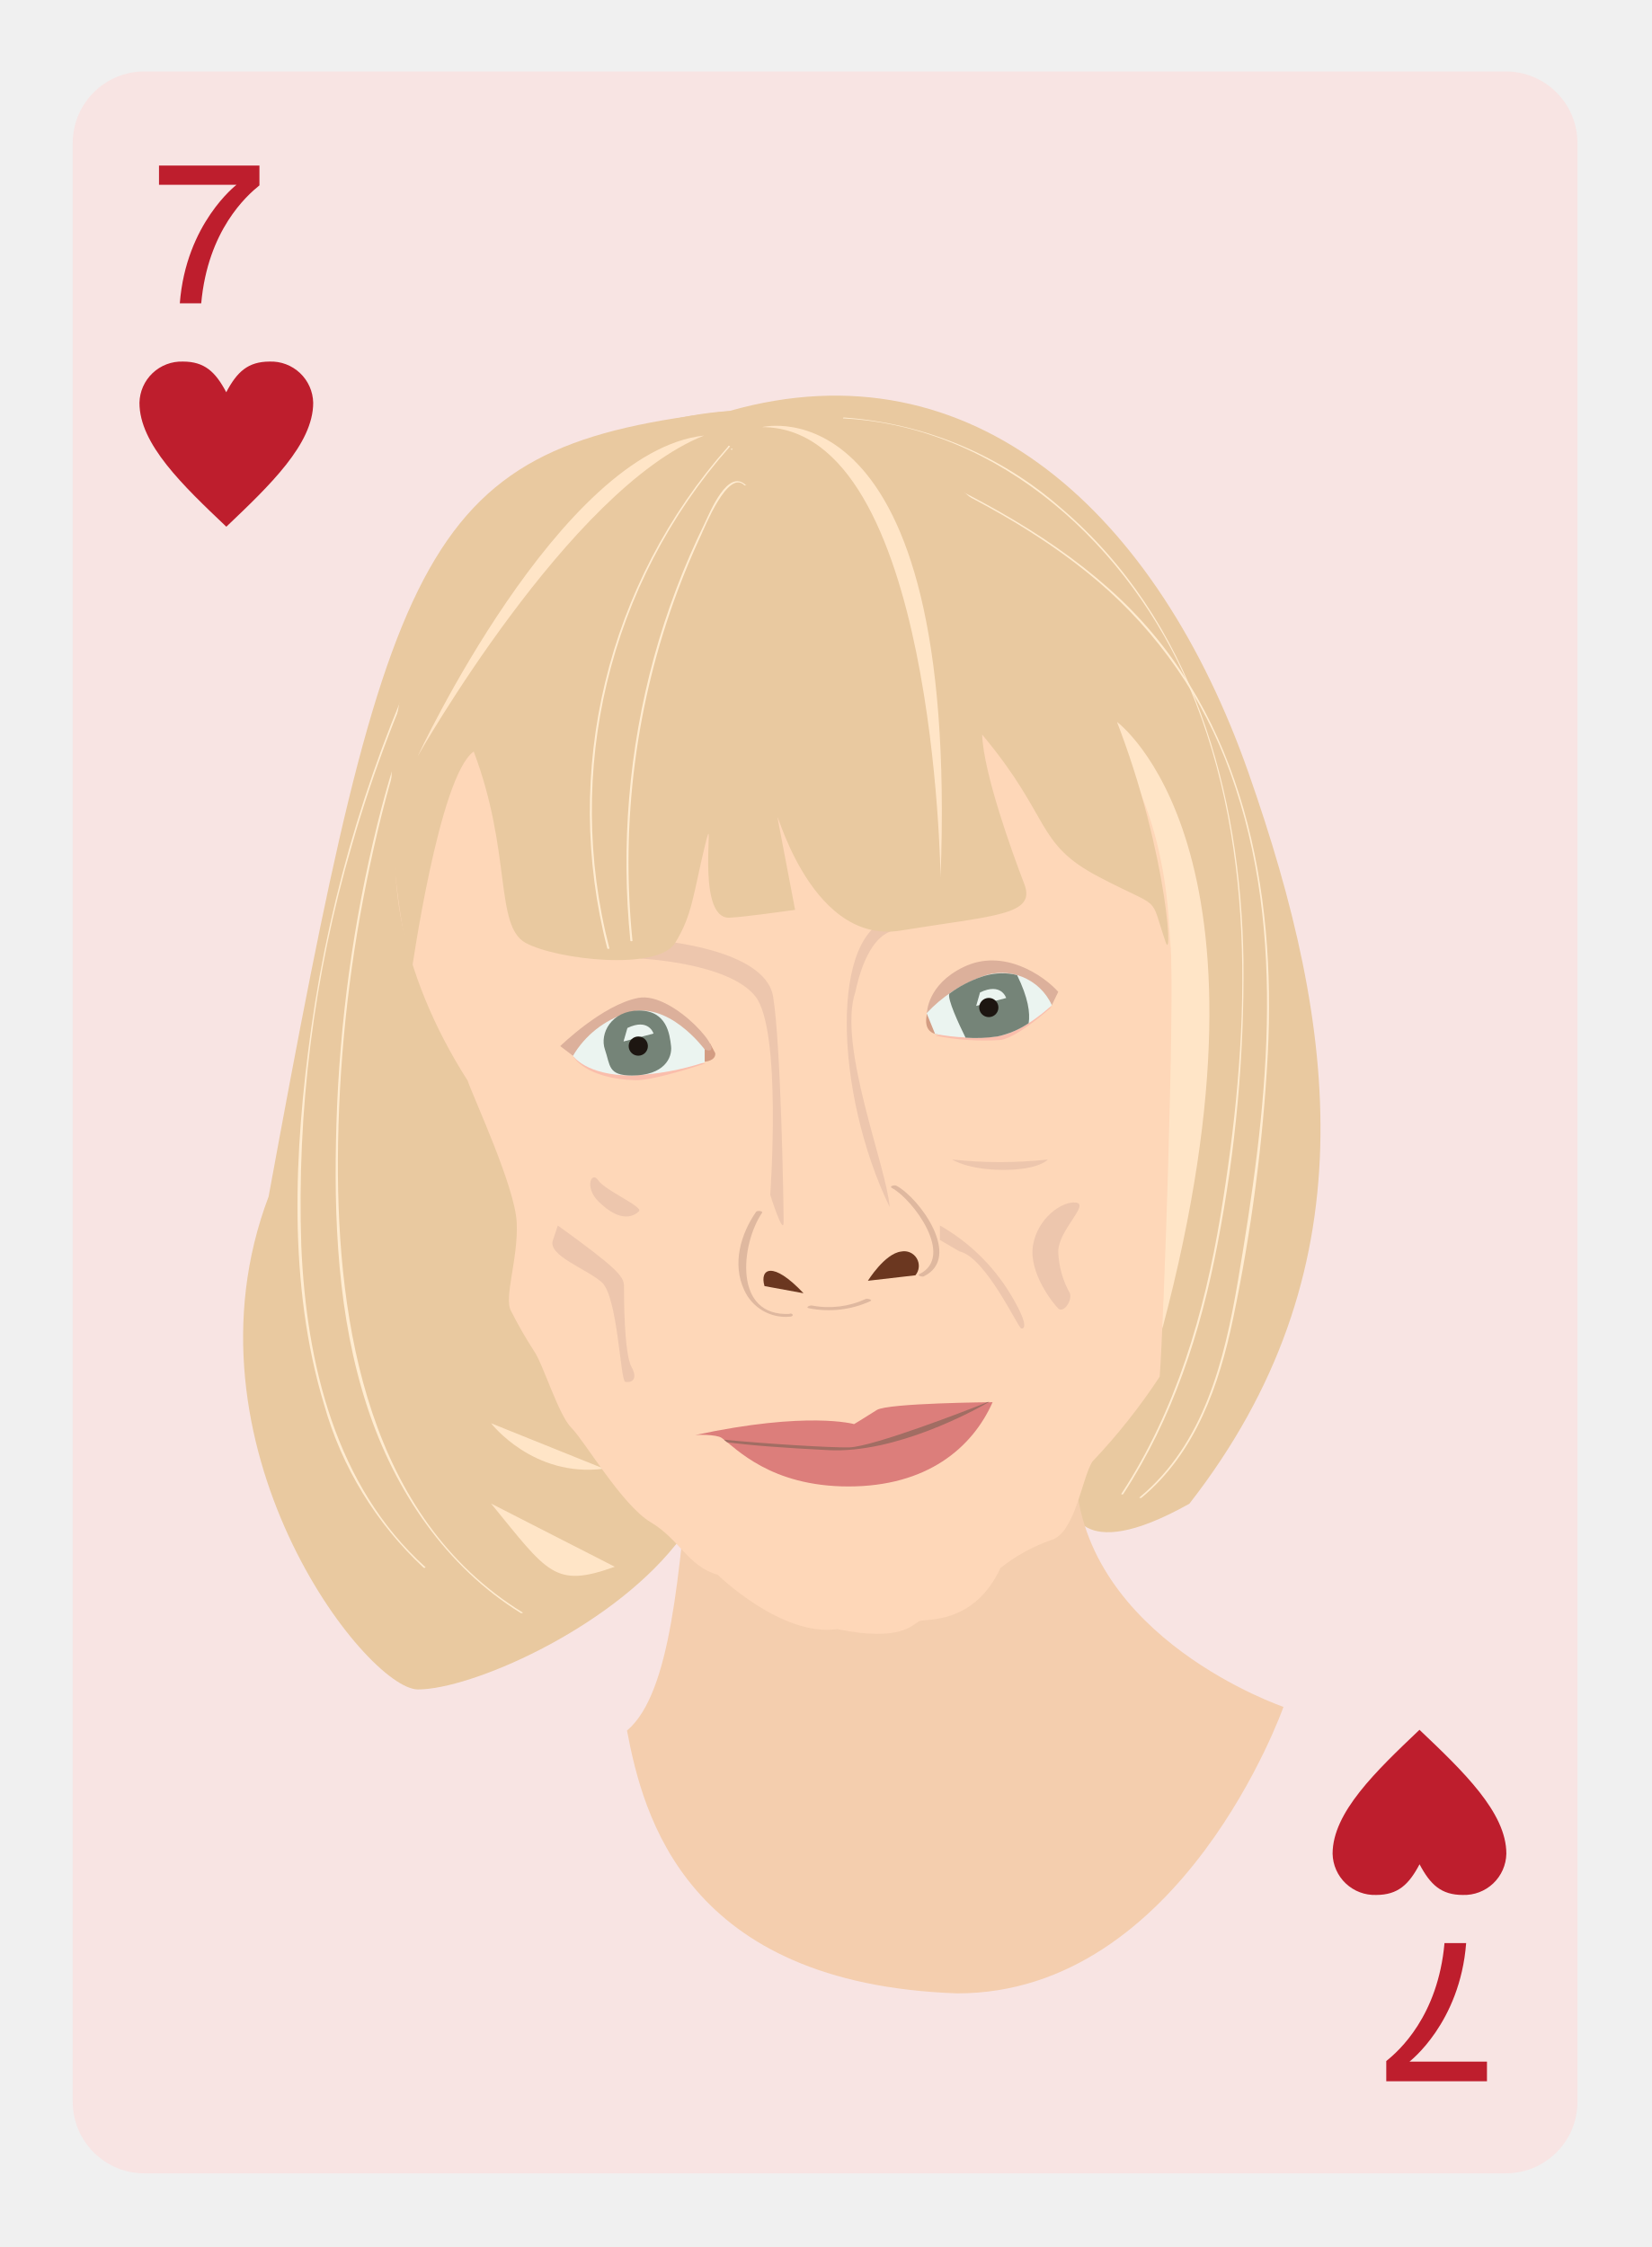
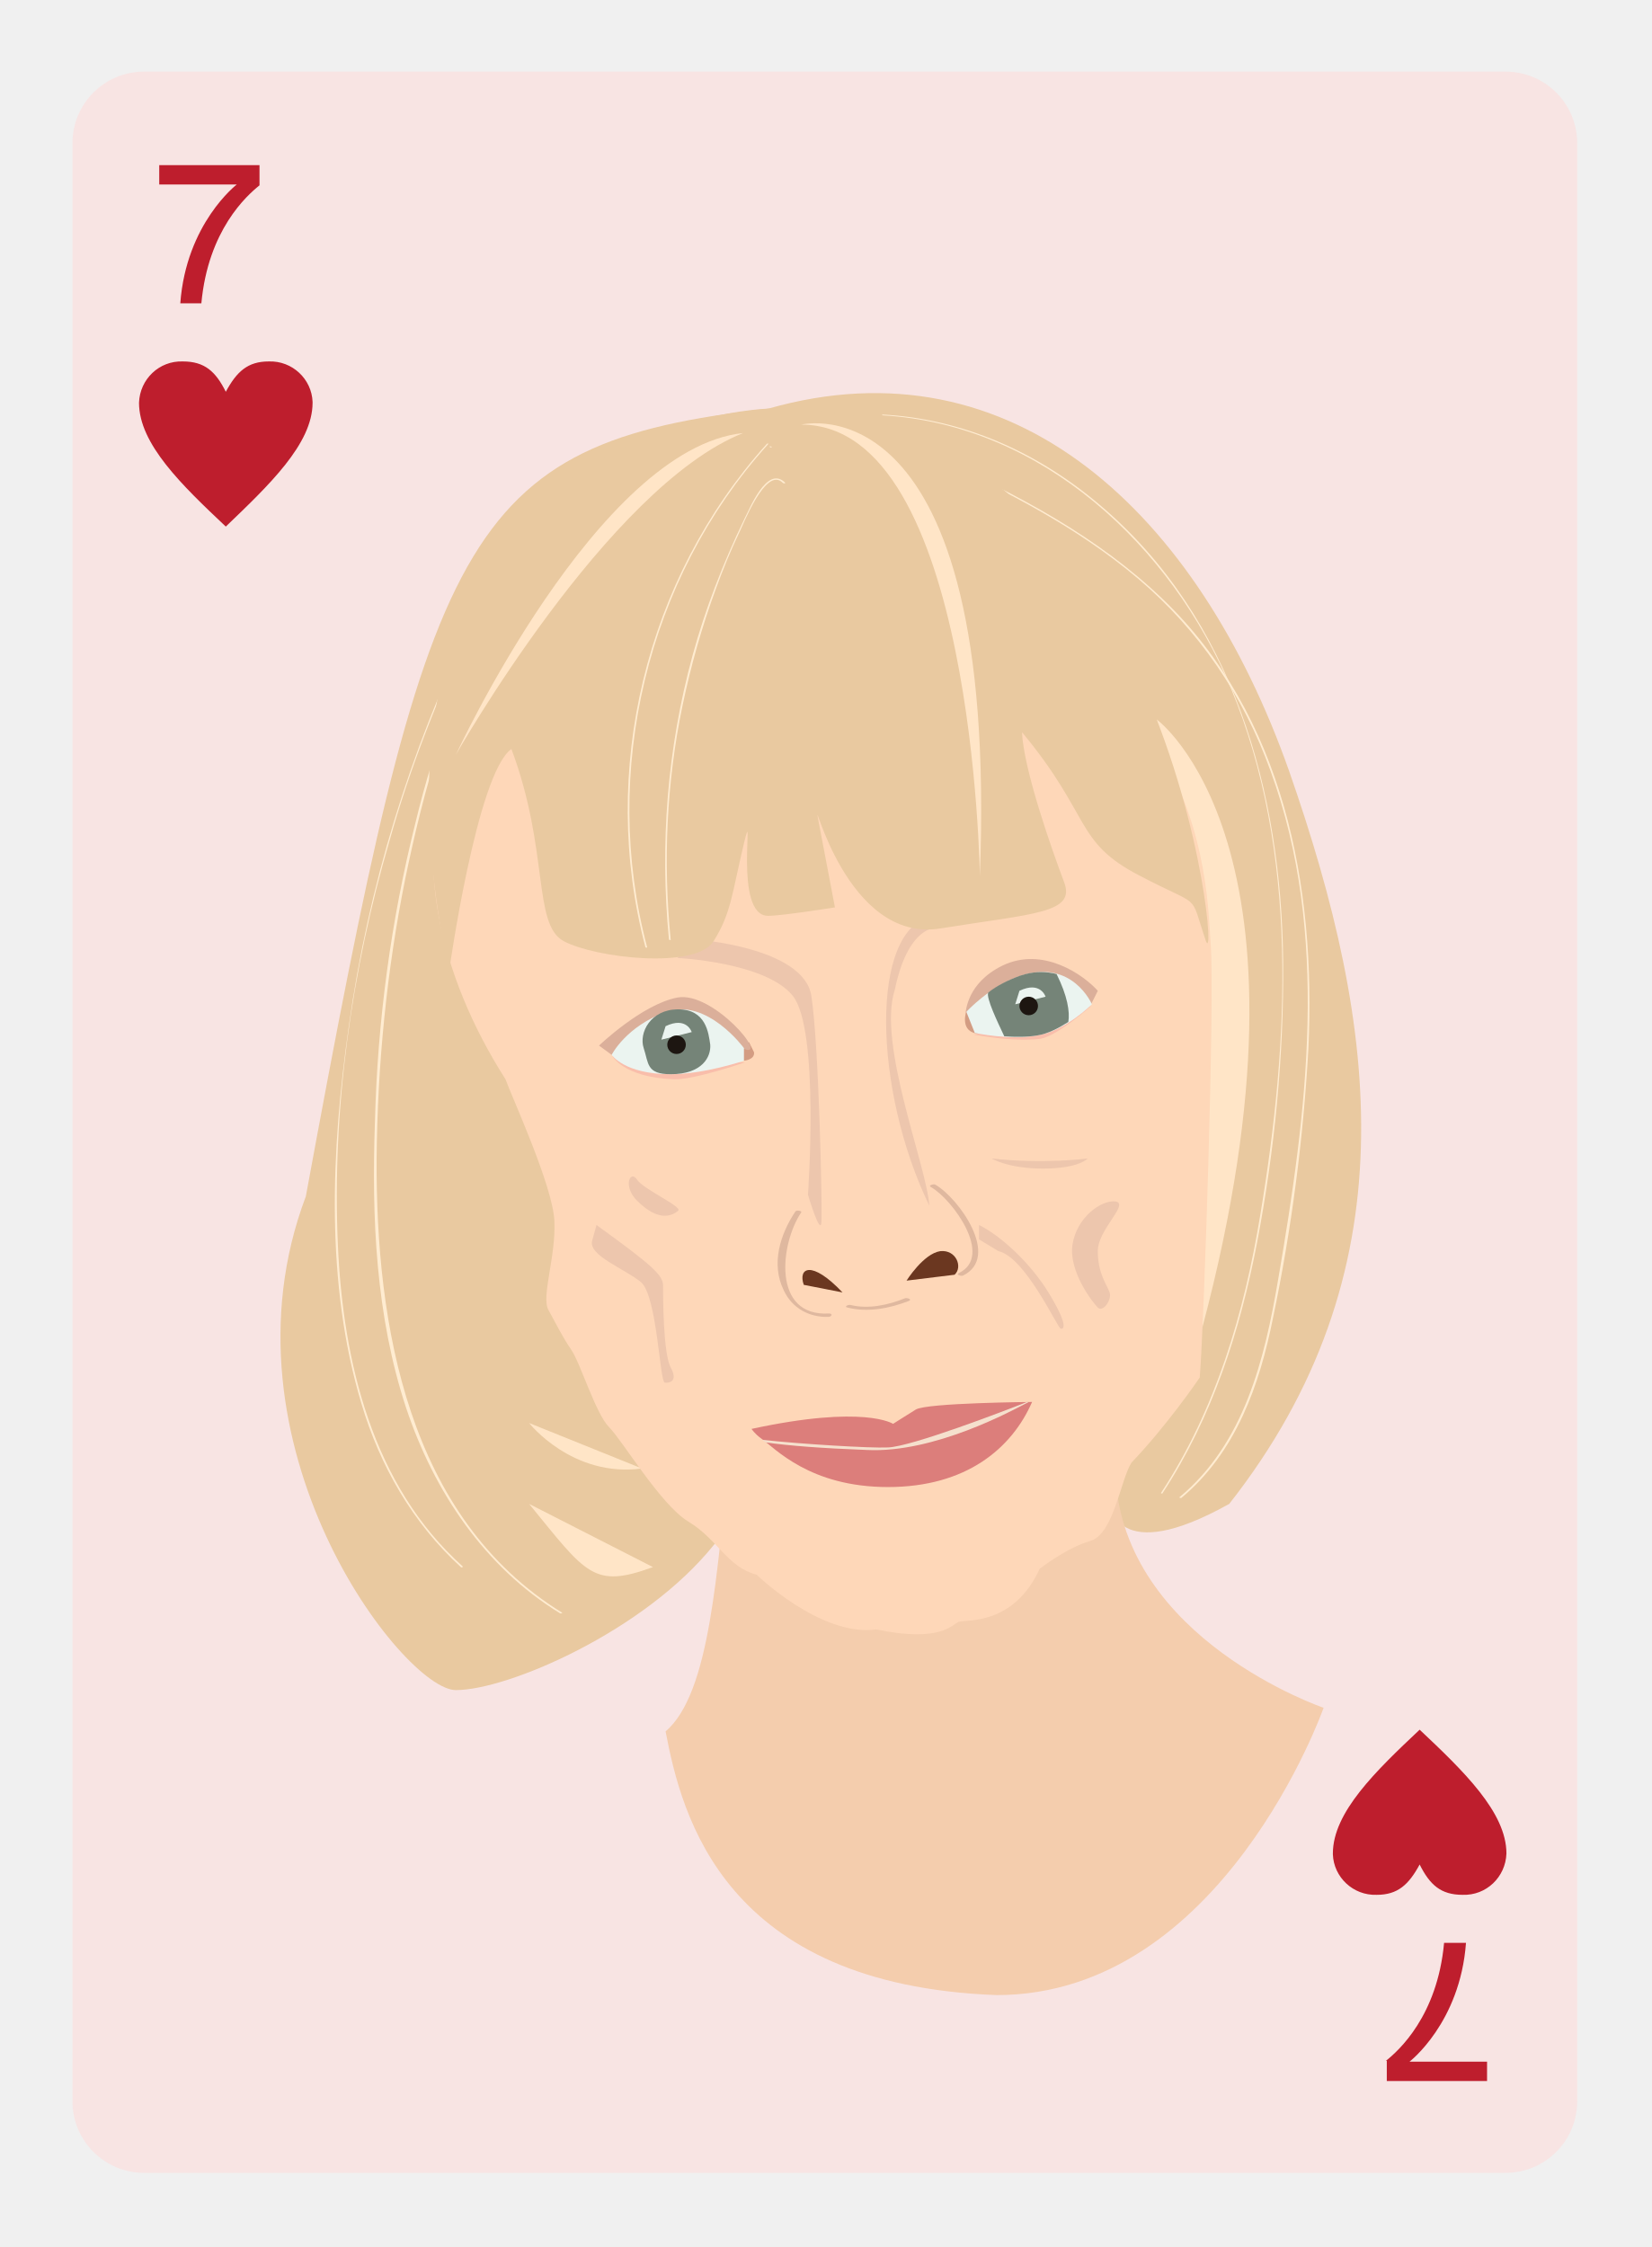
- <svg xmlns="http://www.w3.org/2000/svg" id="Layer_1" data-name="Layer 1" viewBox="0 0 196 266.67">
-   <defs>
-     <style>.cls-1{fill:#f8e4e3;}.cls-2{fill:#be1e2d;}.cls-3{fill:#e9c9a0;}.cls-4{fill:#ffe5c7;}.cls-5{fill:#ffecd1;}.cls-6{fill:#f4ceae;}.cls-7{fill:#fed7b8;}.cls-8{fill:#fabeac;}.cls-9{fill:#d39c82;}.cls-10{fill:#dcb09b;}.cls-11{fill:#6b3720;}.cls-12{fill:#dfb89f;}.cls-13{fill:#edc6ad;}.cls-14{fill:#ebf4f0;}.cls-15{fill:#758478;}.cls-16{fill:#1d1611;}.cls-17{fill:#dc7e7b;}.cls-18{fill:#a16d63;}</style>
-   </defs>
-   <rect class="cls-1" x="8.63" y="8.48" width="178.58" height="249.45" rx="8.5" ry="8.5" />
-   <path class="cls-2" d="M30.79,22c-1.51,1.21-6.13,5.32-6.91,14H21.34c.73-9.5,6.73-14.07,6.73-14.07h-9.2V19.65H30.79Z" />
-   <path class="cls-2" d="M21.71,42.91c2.57,0,3.86,1.22,5.14,3.64,1.28-2.42,2.57-3.63,5.14-3.64a5,5,0,0,1,5.18,4.89c0,4.9-5.15,9.8-10.31,14.71-5.16-4.9-10.32-9.81-10.31-14.71A5,5,0,0,1,21.71,42.91Z" />
-   <path class="cls-2" d="M173.61,224.89c-2.57,0-3.86-1.22-5.14-3.64-1.28,2.42-2.57,3.63-5.14,3.64a5,5,0,0,1-5.18-4.89c0-4.9,5.15-9.8,10.31-14.71,5.16,4.9,10.32,9.81,10.31,14.71A5,5,0,0,1,173.61,224.89Z" />
-   <path class="cls-2" d="M164.52,244.6c1.51-1.21,6.13-5.32,6.91-14H174c-.73,9.5-6.73,14.07-6.73,14.07h9.2V247H164.52Z" />
-   <path class="cls-3" d="M86.55,48.78c29-8.25,50.88,12.37,61.6,42.88s14.36,59.4-7,86.8c-13.57,7.61-14,0-14,0s-38.83-5.26-47,4.91S55.8,200.5,49.61,200.5,20.75,171.41,31.88,142C46.27,63.62,50.1,52.9,86.55,48.78Z" />
-   <path class="cls-4" d="M132.55,85.67s20.57,14.92,5.4,72" />
-   <path class="cls-3" d="M44.78,92.58c-5.62,25.87-4.87,58.53,13.5,71.45,0,0,8.14,6.63,17.6,8" />
-   <path class="cls-4" d="M58.28,178.44c6.75,8.25,7.53,10.07,14.68,7.5" />
-   <path class="cls-4" d="M58.28,168.91s5,6.49,13.39,5.39" />
-   <path class="cls-5" d="M51.43,74.5A160.23,160.23,0,0,0,36.94,122c-2.05,14.62-2.8,30.42,1.53,44.72a42,42,0,0,0,11.8,19.33c.06.05.3,0,.22-.06-10.67-9.61-14.14-24.22-14.73-38.06a151.21,151.21,0,0,1,6-47.63,160.49,160.49,0,0,1,9.88-25.78c0-.08-.2-.11-.24,0Z" />
-   <path class="cls-5" d="M78.07,52.65C58.53,59.27,49.34,79.27,44.76,97.91a170.73,170.73,0,0,0-4.83,35.36c-.35,11.31.12,23,3.69,33.8,3.25,9.86,9.28,18.86,18.21,24.38.07,0,.3,0,.18-.09-18.23-11.26-22-34-21.91-53.75a170.69,170.69,0,0,1,3.43-33.1C45.68,93.94,48.64,83.28,54,73.87S67.69,56.32,78.2,52.76c.15-.05,0-.14-.13-.11Z" />
-   <path class="cls-5" d="M100.16,49.66c18.63,1,34,15.3,41,31.91,8.27,19.56,7.09,42.15,3.69,62.68-1.93,11.64-5.27,23.11-11.78,33.05,0,.07.19.1.24,0,5.87-9,9.19-19.2,11.18-29.66A167.58,167.58,0,0,0,147.57,114c-.3-20-6-40.42-21.7-53.75a43.69,43.69,0,0,0-25.71-10.7c-.15,0-.15.12,0,.13Z" />
-   <path class="cls-5" d="M106.32,54.74c8.49,3.84,16.87,8.2,24,14.27A53.5,53.5,0,0,1,146,91.67c7,19.33,4.27,40.52.92,60.31-1.59,9.38-4,19.37-11.68,25.72-.08.07.15.11.22.06,6.44-5.35,9.23-13.36,10.89-21.32a207.61,207.61,0,0,0,4.11-31.38c1-19.42-2.83-40-17.47-53.93-7.6-7.22-17-12.18-26.49-16.47-.07,0-.3,0-.18.09Z" />
-   <path class="cls-6" d="M113.62,236.57c26.73,0,38.7-34,38.7-34s-23.73-8.07-24.67-27.56S83.42,157.93,82,172.19s-2.3,28.74-7.59,33.19C76.32,215.41,81.33,235.45,113.62,236.57Z" />
-   <path class="cls-7" d="M85.16,186.88s7.57,7.41,14.19,6.46c7.72,1.58,9-.63,9.77-.95s6.46.47,9.62-6.31a20.78,20.78,0,0,1,6-3.31c2.84-.79,3.63-7.25,4.89-9.3a72.26,72.26,0,0,0,8-10.09c.47-6,1.82-45.06,1.28-51.29S139,70.63,90.86,70.63s-51.27,32.75-35.36,57.62c.67,2,5.6,12.54,5.82,16.8s-1.57,9-.67,10.53a50.34,50.34,0,0,0,2.69,4.7c1.12,1.57,2.91,7.62,4.48,9.18s6,9.18,9.41,11.2S81.68,185.92,85.16,186.88Z" />
-   <path class="cls-8" d="M75.38,128.2c2.32.05,8.34-2,8.34-2l-15.66-.78S69.45,128,75.38,128.2Z" />
-   <path class="cls-8" d="M118.8,123.42c2.14-.4,6-3.92,6-3.92L111,122.91A29.35,29.35,0,0,0,118.8,123.42Z" />
-   <path class="cls-9" d="M110.24,119.42c-.35,1.11-.76,2.83.73,3.28s1-1.88,1-1.88Z" />
-   <path class="cls-9" d="M84.89,125c.06.91-1.22,1-1.22,1l-1.33-1,1.94-1.15Z" />
-   <path class="cls-10" d="M114.34,114.77c4.76-2.32,9.57,1.05,11.25,2.94l-.76,1.58-14.82.94S110,116.87,114.34,114.77Z" />
-   <path class="cls-10" d="M68,125.3l-1.51-1.15s5-4.9,9.25-5.72,11,7.27,7.92,6.13C82.8,124.23,68,125.3,68,125.3Z" />
-   <path class="cls-11" d="M103,152s2-3.24,3.95-3.47a1.74,1.74,0,0,1,1.69,2.82" />
-   <path class="cls-11" d="M95.36,153.48c-3.66-3.9-5.24-2.92-4.63-.85" />
-   <path class="cls-12" d="M96,155.26a11.91,11.91,0,0,0,7.27-.83c.38-.16-.32-.36-.53-.27a10.5,10.5,0,0,1-6.36.78c-.26-.06-.85.22-.38.32Z" />
-   <path class="cls-12" d="M93.73,155.93c-6.75.36-5.8-8.3-3.29-12,.15-.21-.58-.31-.72-.1-1.84,2.67-2.84,6.18-1.4,9.27a5.39,5.39,0,0,0,5.42,3.16c.44,0,.46-.4,0-.37Z" />
-   <path class="cls-12" d="M109.66,151.46c4.52-2.24-.46-9.22-3.29-10.75-.21-.11-.9.07-.53.27,2.53,1.36,7.5,8.13,3.29,10.22-.37.18.32.37.53.27Z" />
-   <path class="cls-13" d="M77.95,111.61s12.86.94,13.8,6.66S93,143.14,93,145s-1.59-3.2-1.59-3.2,1.41-19.53-1.76-23.55-13.69-4.49-13.69-4.49Z" />
-   <path class="cls-13" d="M106,108.91c-7.55,1.47-7,20.71-.42,34.33-.34-4.7-6.22-19.18-4.07-25.51,1.74-8.14,5.34-7.35,5.34-7.35Z" />
-   <path class="cls-14" d="M116.48,115.92a6.53,6.53,0,0,1,8.35,3.37s-3.22,3.14-6.44,3.7a24.42,24.42,0,0,1-7.42-.29l-1-2.46A16.94,16.94,0,0,1,116.48,115.92Z" />
-   <path class="cls-14" d="M75,127.64a32.49,32.49,0,0,0,8.63-1.57v-1.52s-4.39-6-9.22-4.32A11.34,11.34,0,0,0,68,125.3S69.52,127.64,75,127.64Z" />
-   <path class="cls-13" d="M66.2,145.44c6.81,4.92,7.85,6,7.85,7.15s0,8,.89,9.62-.15,1.93-.74,1.78-.89-10.2-2.81-11.84S65,149,65.61,147.21Z" />
-   <path class="cls-13" d="M71,142.56c2.73,2.73,4.33,1.7,4.84,1.18s-4.06-2.48-4.84-3.66S69.32,140.88,71,142.56Z" />
-   <path class="cls-13" d="M111.55,145.44a23.17,23.17,0,0,1,8.28,8c2.31,3.79,1.77,4.33,1.36,4.2s-4.21-8.45-7.33-9.13l-2.31-1.35Z" />
-   <path class="cls-15" d="M75,127.64c3.82,0,4.8-2.1,4.64-3.49s-.49-4.22-3.8-4.22-4.7,2.74-4.05,4.62S72.12,127.64,75,127.64Z" />
-   <path class="cls-14" d="M74.46,122c2.53-1.22,3.1.66,3.1.66l-3.56.94Z" />
-   <circle class="cls-16" cx="75.75" cy="124.15" r="1.14" />
-   <path class="cls-3" d="M86.55,108.91c-4.24.11-1.48-14.36-2.88-8.59s-1.49,8.25-3.55,11.59-14,2-17.72,0-1.65-10.77-6.18-22.72c-4.12,2.89-7.4,26.31-7.4,26.31-14-65.22,37.74-66.71,37.74-66.71,47.66-1.24,53.76,68.85,51.77,63s-.26-3.71-7.9-7.71-5.59-7-13.87-16.9c.15,4.54,3.56,14,5,17.73s-3.5,3.71-14.7,5.53-15.2-16.59-14.5-12.95l2,10.49S88.17,108.86,86.55,108.91Z" />
-   <path class="cls-13" d="M113,137.61s1.85,1.23,6.09,1.23,5.27-1.23,5.27-1.23A52.67,52.67,0,0,1,113,137.61Z" />
-   <path class="cls-13" d="M125.59,148.55a10.83,10.83,0,0,0,1.38,4.93c.31.9-.77,2.41-1.38,1.81s-3.52-4.24-3-7.47,3.44-5.31,5.1-5.1S125.59,146,125.59,148.55Z" />
-   <path class="cls-15" d="M118.38,123a10.51,10.51,0,0,0,3.7-1.57c.19-1.22-.05-3-1.37-5.7h0l-.46-.11a7.56,7.56,0,0,0-3.78.31,14,14,0,0,0-3.81,2h0c-.25.62,1.1,3.54,1.93,5.22A17.31,17.31,0,0,0,118.38,123Z" />
-   <path class="cls-14" d="M116.31,117.78c2.53-1.22,3.1.66,3.1.66l-3.56.94Z" />
-   <circle class="cls-16" cx="117.35" cy="119.57" r="1.14" />
-   <path class="cls-17" d="M85.65,170.65c1.71,1.22,5.76,5.76,15.05,5.76s14.68-4.55,17.1-10c0,0-12.45.09-13.75.93s-2.69,1.67-2.69,1.67-5.48-1.58-18.86,1.3C82.49,170.28,85,170.19,85.65,170.65Z" />
-   <path class="cls-18" d="M117.22,166.39c-2.45,1-13.62,5.3-16.42,5.38-2.12.06-10.25-.45-14.88-.91l.37.3c2.65.37,6.66.67,12,.94,8,.42,17.28-4.67,19.1-5.72Z" />
-   <path class="cls-4" d="M83.56,51.69c-16.05,6.35-34,38.08-34,38.08S66.39,53.56,83.56,51.69Z" />
-   <path class="cls-4" d="M90.43,50.69s23.47-5.87,21.19,53.45C111.62,104.14,111,50.69,90.43,50.69Z" />
-   <path class="cls-5" d="M88.55,57.61c-2.15-2.17-4.33,3.28-4.88,4.41a91.16,91.16,0,0,0-6.06,16,92.66,92.66,0,0,0-2.8,33.62c0,.09.26.08.25,0a92,92,0,0,1,5.37-41.55q1.24-3.3,2.73-6.5c.47-1,3.23-7.94,5.18-6,.06.06.3,0,.22-.06Z" />
-   <path class="cls-5" d="M86.84,53.37c.15,0,.15-.12,0-.12s-.15.13,0,.13Z" />
-   <path class="cls-5" d="M86.41,53a65.23,65.23,0,0,0-14.34,59.55c0,.09.27.07.25,0A65.17,65.17,0,0,1,86.62,53c.08-.09-.16-.12-.22-.06Z" />
+ <svg xmlns="http://www.w3.org/2000/svg" version="1.1" id="Layer_1" x="0px" y="0px" viewBox="0 0 196 266.7" style="enable-background:new 0 0 196 266.7;" xml:space="preserve">
+   <style type="text/css">
+ 	.st0{fill:#F8E4E3;}
+ 	.st1{fill:#BE1E2D;}
+ 	.st2{fill:#E9C9A0;}
+ 	.st3{fill:#FFE5C7;}
+ 	.st4{fill:#FFECD1;}
+ 	.st5{fill:#F4CDAD;}
+ 	.st6{fill:#FED7B8;}
+ 	.st7{fill:#F9BEAB;}
+ 	.st8{fill:#D39C82;}
+ 	.st9{fill:#DBAF9A;}
+ 	.st10{fill:#6B3720;}
+ 	.st11{fill:#DFB89F;}
+ 	.st12{fill:#EDC6AD;}
+ 	.st13{fill:none;stroke:#FFFFFF;stroke-width:0.25;stroke-miterlimit:10;}
+ 	.st14{fill:#EBF4F0;}
+ 	.st15{fill:#758478;}
+ 	.st16{fill:#1D1611;}
+ 	.st17{fill:#F5E0CD;}
+ 	.st18{fill:#DC7E7B;}
+ </style>
+   <path class="st0" d="M17.1,8.5h161.6c4.7,0,8.5,3.8,8.5,8.5v232.4c0,4.7-3.8,8.5-8.5,8.5H17.1c-4.7,0-8.5-3.8-8.5-8.5V17  C8.6,12.3,12.4,8.5,17.1,8.5z" />
+   <path class="st1" d="M30.8,22c-1.5,1.2-6.1,5.3-6.9,14h-2.5c0.7-9.5,6.7-14.1,6.7-14.1h-9.2v-2.3h11.9V22z" />
+   <path class="st1" d="M21.7,42.9c2.6,0,3.9,1.2,5.1,3.6c1.3-2.4,2.6-3.6,5.1-3.6c2.8-0.1,5.1,2.1,5.2,4.8c0,0,0,0,0,0.1  c0,4.9-5.2,9.8-10.3,14.7c-5.2-4.9-10.3-9.8-10.3-14.7C16.6,45,18.9,42.8,21.7,42.9C21.7,42.9,21.7,42.9,21.7,42.9z" />
+   <path class="st1" d="M173.6,224.9c-2.6,0-3.9-1.2-5.1-3.6c-1.3,2.4-2.6,3.6-5.1,3.6c-2.8,0.1-5.1-2.1-5.2-4.8c0,0,0,0,0-0.1  c0-4.9,5.1-9.8,10.3-14.7c5.2,4.9,10.3,9.8,10.3,14.7C178.7,222.8,176.4,225,173.6,224.9C173.6,224.9,173.6,224.9,173.6,224.9z" />
+   <path class="st1" d="M164.5,244.6c1.5-1.2,6.1-5.3,6.9-14h2.6c-0.7,9.5-6.7,14.1-6.7,14.1h9.2v2.3h-11.9V244.6z" />
+   <g>
+     <path class="st2" d="M91.2,48.5c29.1-8.3,51,12.4,61.8,43c10.7,30.6,14.4,59.6-7.1,87c-13.6,7.6-14.1,0-14.1,0s-38.9-5.3-47.1,4.9   s-24.4,17.2-30.6,17.2S25.2,171.4,36.3,142C50.8,63.3,54.6,52.6,91.2,48.5z" />
+     <path class="st3" d="M137.3,85.4c0,0,20.6,15,5.4,72.2" />
+     <path class="st2" d="M49.3,92.4c-5.6,25.9-4.9,58.7,13.5,71.6c0,0,8.2,6.6,17.7,8" />
+     <path class="st3" d="M62.8,178.5c6.8,8.3,7.6,10.1,14.7,7.5" />
+     <path class="st3" d="M62.8,168.9c0,0,5.1,6.5,13.4,5.4" />
+     <g>
+       <g>
+         <path class="st4" d="M55.9,74.2c-7.3,15-12.2,31.1-14.5,47.6c-2.1,14.7-2.8,30.5,1.5,44.8c2.2,7.4,6.1,14.2,11.8,19.4     c0.1,0.1,0.3,0,0.2-0.1c-10.7-9.6-14.2-24.3-14.8-38.2c-0.7-16,1.6-32.4,6.1-47.8c2.5-8.9,5.9-17.5,9.9-25.9     C56.2,74.2,56,74.2,55.9,74.2L55.9,74.2z" />
+       </g>
+     </g>
+     <g>
+       <g>
+         <path class="st4" d="M82.7,52.3C63.1,59,53.8,79,49.3,97.7c-2.9,11.6-4.5,23.5-4.8,35.5c-0.4,11.3,0.1,23,3.7,33.9     c3.3,9.9,9.3,18.9,18.3,24.4c0.1,0,0.3,0,0.2-0.1c-18.3-11.3-22.1-34.1-22-53.9c0.1-11.1,1.2-22.3,3.4-33.2     c2.2-10.6,5.1-21.3,10.5-30.7C64,64.1,72.3,56,82.8,52.4C82.9,52.4,82.8,52.3,82.7,52.3L82.7,52.3z" />
+       </g>
+     </g>
+     <g>
+       <g>
+         <path class="st4" d="M104.8,49.3c18.9,1.1,34.3,15.6,41.3,32.4c8.1,19.5,6.9,42,3.5,62.4c-1.9,11.7-5.3,23.2-11.8,33.1     c0,0.1,0.2,0.1,0.2,0c5.9-9,9.2-19.3,11.2-29.7c2.1-11,3.2-22.3,3.1-33.4c-0.2-20.1-5.9-40.8-21.8-54.2     c-7.3-6.2-16.2-10.2-25.8-10.7C104.7,49.2,104.7,49.3,104.8,49.3L104.8,49.3z" />
+       </g>
+     </g>
+     <g>
+       <g>
+         <path class="st4" d="M111,54.4c8.5,3.9,16.9,8.2,24.1,14.3c7.2,6.1,12.5,13.9,15.7,22.8c7.1,19.4,4.3,40.6,0.9,60.4     c-1.6,9.4-4,19.4-11.7,25.8c-0.1,0.1,0.2,0.1,0.2,0.1c6.5-5.4,9.3-13.4,10.9-21.4c2.2-10.5,3.6-21.3,4.2-32     c0.9-19.2-2.9-39.5-17.3-53.3c-7.7-7.4-17.2-12.4-26.9-16.8C111.1,54.3,110.9,54.4,111,54.4L111,54.4z" />
+       </g>
+     </g>
+     <path class="st5" d="M118.3,236.8c26.8,0,38.8-34.1,38.8-34.1s-23.8-8.1-24.7-27.6s-44.4-17.2-45.8-2.9   c-1.5,14.3-2.3,28.8-7.6,33.3C80.9,215.5,85.9,235.6,118.3,236.8z" />
+     <path class="st6" d="M89.8,186.9c0,0,7.6,7.4,14.2,6.5c7.7,1.6,9-0.6,9.8-0.9c0.8-0.3,6.5,0.5,9.6-6.3c0,0,3.2-2.5,6-3.3   s3.6-7.3,4.9-9.3c4.1-4.3,7.7-9.5,8.1-10.1c0.5-6,1.8-45.2,1.3-51.4s0.1-41.6-48.2-41.6S44.1,103.2,60,128.1   c0.7,2,5.6,12.6,5.8,16.8c0.2,4.3-1.6,9-0.7,10.6s1.6,3.1,2.7,4.7s2.9,7.6,4.5,9.2c1.6,1.6,6.1,9.2,9.4,11.2   C85.2,182.7,86.3,186,89.8,186.9z" />
+     <path class="st7" d="M80,128.1c2.3,0.1,8.4-2,8.4-2l-15.7-0.8C72.6,125.3,74,127.9,80,128.1z" />
+     <path class="st7" d="M123.5,123.3c2.1-0.4,6-3.9,6-3.9l-13.9,3.4C115.7,122.8,120,123.7,123.5,123.3z" />
+     <path class="st8" d="M114.9,119.3c-0.4,1.1-0.8,2.8,0.7,3.3s1-1.9,1-1.9L114.9,119.3z" />
+     <path class="st8" d="M89.5,124.9c0.1,0.9-1.2,1-1.2,1l-1.3-1l1.9-1.2L89.5,124.9z" />
+     <path class="st9" d="M119,114.6c4.8-2.3,9.6,1.1,11.3,3c-0.8,1.6-0.8,1.6-0.8,1.6l-14.9,0.9C114.7,120.1,114.7,116.7,119,114.6z" />
+     <path class="st9" d="M72.6,125.2l-1.5-1.1c0,0,5.1-4.9,9.3-5.7c4.2-0.8,11,7.3,7.9,6.1C87.4,124.1,72.6,125.2,72.6,125.2z" />
+     <path class="st10" d="M107.6,152c0,0,2-3.2,4-3.5c1.9-0.2,2.7,1.9,1.7,2.8" />
+     <path class="st10" d="M100,153.4c-3.7-3.9-5.3-2.9-4.6-0.9" />
+     <g>
+       <g>
+         <path class="st11" d="M100.6,155.2c2.4,0.6,5,0.1,7.3-0.8c0.4-0.2-0.3-0.4-0.5-0.3c-2,0.8-4.3,1.3-6.4,0.8     C100.7,154.8,100.1,155.1,100.6,155.2L100.6,155.2z" />
+       </g>
+     </g>
+     <g>
+       <g>
+         <path class="st11" d="M98.4,155.9c-6.8,0.4-5.8-8.3-3.3-12c0.1-0.2-0.6-0.3-0.7-0.1c-1.8,2.7-2.9,6.2-1.4,9.3     c1,2.2,3.1,3.3,5.4,3.2C98.8,156.2,98.8,155.9,98.4,155.9L98.4,155.9z" />
+       </g>
+     </g>
+     <g>
+       <g>
+         <path class="st11" d="M114.3,151.4c4.5-2.2-0.5-9.2-3.3-10.8c-0.2-0.1-0.9,0.1-0.5,0.3c2.5,1.4,7.5,8.2,3.3,10.2     C113.4,151.3,114.1,151.5,114.3,151.4L114.3,151.4z" />
+       </g>
+     </g>
+     <path class="st12" d="M82.5,111.5c0,0,12.9,0.9,13.8,6.7s1.3,24.9,1.2,26.8c-0.1,1.9-1.6-3.2-1.6-3.2s1.4-19.6-1.8-23.6   c-3.2-4-13.7-4.5-13.7-4.5L82.5,111.5z" />
+     <path class="st12" d="M110.7,108.7c-7.6,1.5-7,20.8-0.4,34.4c-0.3-4.7-6.2-19.2-4.1-25.6c1.7-8.2,5.4-7.4,5.4-7.4L110.7,108.7z" />
+     <path class="st13" d="M92.5,126" />
+     <path class="st14" d="M121.2,115.8c6.1-2,8.4,3.4,8.4,3.4s-3.2,3.2-6.5,3.7c-3.2,0.6-7.4-0.3-7.4-0.3l-1-2.5   C114.7,120.1,117.5,117,121.2,115.8z" />
+     <path class="st14" d="M79.6,127.5c4,0,8.7-1.6,8.7-1.6v-1.5c0,0-4.4-6-9.2-4.3c-4.8,1.7-6.5,5.1-6.5,5.1S74.1,127.5,79.6,127.5z" />
+     <path class="st12" d="M70.8,145.4c6.8,4.9,7.9,6,7.9,7.2c0,1.2,0,8,0.9,9.7c0.9,1.6-0.1,1.9-0.7,1.8c-0.6-0.1-0.9-10.2-2.8-11.9   c-1.9-1.6-6.4-3.2-5.8-5C70.8,145.4,70.8,145.4,70.8,145.4z" />
+     <path class="st12" d="M75.6,142.5c2.7,2.7,4.3,1.7,4.9,1.2c0.5-0.5-4.1-2.5-4.9-3.7C74.8,138.8,73.9,140.8,75.6,142.5z" />
+     <path class="st12" d="M116.2,145.4c2.3,1.1,6,4.3,8.3,8.1c2.3,3.8,1.8,4.3,1.4,4.2s-4.2-8.5-7.4-9.2l-2.3-1.4V145.4z" />
+     <path class="st15" d="M79.6,127.5c3.8,0,4.8-2.1,4.7-3.5c-0.2-1.4-0.5-4.2-3.8-4.2s-4.7,2.8-4.1,4.6S76.7,127.5,79.6,127.5z" />
+     <path class="st14" d="M79,121.8c2.5-1.2,3.1,0.7,3.1,0.7l-3.6,0.9L79,121.8z" />
+     <circle class="st16" cx="80.3" cy="124" r="1.1" />
+     <path class="st2" d="M91.2,108.7c-4.3,0.1-1.5-14.4-2.9-8.6c-1.4,5.8-1.5,8.3-3.6,11.6c-2.1,3.4-14.1,2-17.8,0   c-3.7-2-1.7-10.8-6.2-22.8c-4.1,2.9-7.4,26.4-7.4,26.4C39.3,50,91.2,48.5,91.2,48.5c47.8-1.2,53.9,69,51.9,63.1   c-2-5.9-0.3-3.7-7.9-7.7c-7.7-4-5.6-7-13.9-17c0.2,4.5,3.6,14.1,5,17.8c1.4,3.7-3.5,3.7-14.7,5.5c-11.2,1.8-15.2-16.6-14.5-13   c2,10.5,2,10.5,2,10.5S92.8,108.7,91.2,108.7z" />
+     <path class="st12" d="M117.7,137.5c0,0,1.9,1.2,6.1,1.2c4.3,0,5.3-1.2,5.3-1.2S123.9,138.2,117.7,137.5z" />
+     <path class="st12" d="M130.3,148.5c0,2.7,1.1,4,1.4,4.9s-0.8,2.4-1.4,1.8s-3.5-4.3-3-7.5c0.5-3.2,3.4-5.3,5.1-5.1   C134.1,142.9,130.3,145.9,130.3,148.5z" />
+     <path class="st17" d="M60.7,89" />
+     <path class="st17" d="M66.9,111.8" />
+     <path class="st17" d="M84.7,111.8" />
+     <path class="st17" d="M88.3,100.1" />
+     <path class="st17" d="M91.2,108.7" />
+     <path class="st17" d="M99,107.8" />
+     <path class="st17" d="M97,97.2" />
+     <path class="st17" d="M111.5,110.2" />
+     <path class="st17" d="M126.3,104.7" />
+     <path class="st17" d="M135.2,103.9" />
+     <path class="st15" d="M123.1,122.9c1.3-0.2,2.6-0.9,3.7-1.6c0.2-1.2-0.1-3.1-1.4-5.7c0,0,0,0,0,0c-0.2,0-0.3-0.1-0.5-0.1   c-1.1-0.2-2.3-0.2-3.8,0.3c-1.4,0.5-2.8,1.2-3.8,2l0,0c-0.3,0.6,1.1,3.5,1.9,5.2C120.5,123.1,121.9,123.1,123.1,122.9z" />
+     <path class="st14" d="M121,117.6c2.5-1.2,3.1,0.7,3.1,0.7l-3.6,0.9L121,117.6z" />
+     <circle class="st16" cx="122.1" cy="119.4" r="1.1" />
+     <path class="st18" d="M90.3,170.7c1.7,1.2,5.8,5.8,15.1,5.8s14.7-4.6,17.1-10.1c0,0-12.5,0.1-13.8,0.9c-1.3,0.8-2.7,1.7-2.7,1.7   s-3.4-2.3-16.8,0.6C89.2,169.6,89.6,170.2,90.3,170.7z" />
+     <path class="st17" d="M121.9,166.4c-2.5,1-13.7,5.3-16.5,5.4c-2.1,0.1-10.3-0.4-14.9-0.9c0.1,0.1,0.2,0.2,0.4,0.3   c2.7,0.4,6.7,0.7,12,0.9c8,0.4,17.3-4.7,19.2-5.7C122,166.4,122,166.4,121.9,166.4z" />
+     <path class="st3" d="M88.2,51.4c-16.1,6.4-34.1,38.2-34.1,38.2S70.9,53.2,88.2,51.4z" />
+     <path class="st3" d="M95.1,50.4c0,0,23.5-5.9,21.2,53.6C116.3,104,115.6,50.4,95.1,50.4z" />
+     <g>
+       <g>
+         <path class="st4" d="M93.2,57.3c-2.2-2.2-4.3,3.3-4.9,4.4c-2.5,5.2-4.6,10.6-6.1,16.1c-3,11-3.9,22.4-2.8,33.7     c0,0.1,0.3,0.1,0.2,0c-0.9-9.2-0.5-18.6,1.4-27.7c1-4.8,2.3-9.4,4-14c0.8-2.2,1.7-4.4,2.7-6.5c0.5-1,3.2-8,5.2-6     C93,57.4,93.2,57.4,93.2,57.3L93.2,57.3z" />
+       </g>
+     </g>
+     <g>
+       <g>
+         <path class="st4" d="M91.5,53.1c0.1,0,0.2-0.1,0-0.1C91.3,52.9,91.3,53.1,91.5,53.1L91.5,53.1z" />
+       </g>
+     </g>
+     <g>
+       <g>
+         <path class="st4" d="M91,52.7c-14.4,16-19.9,38.9-14.4,59.7c0,0.1,0.3,0.1,0.2,0c-5.5-20.8,0-43.7,14.3-59.6     C91.3,52.6,91.1,52.6,91,52.7L91,52.7z" />
+       </g>
+     </g>
+   </g>
</svg>
